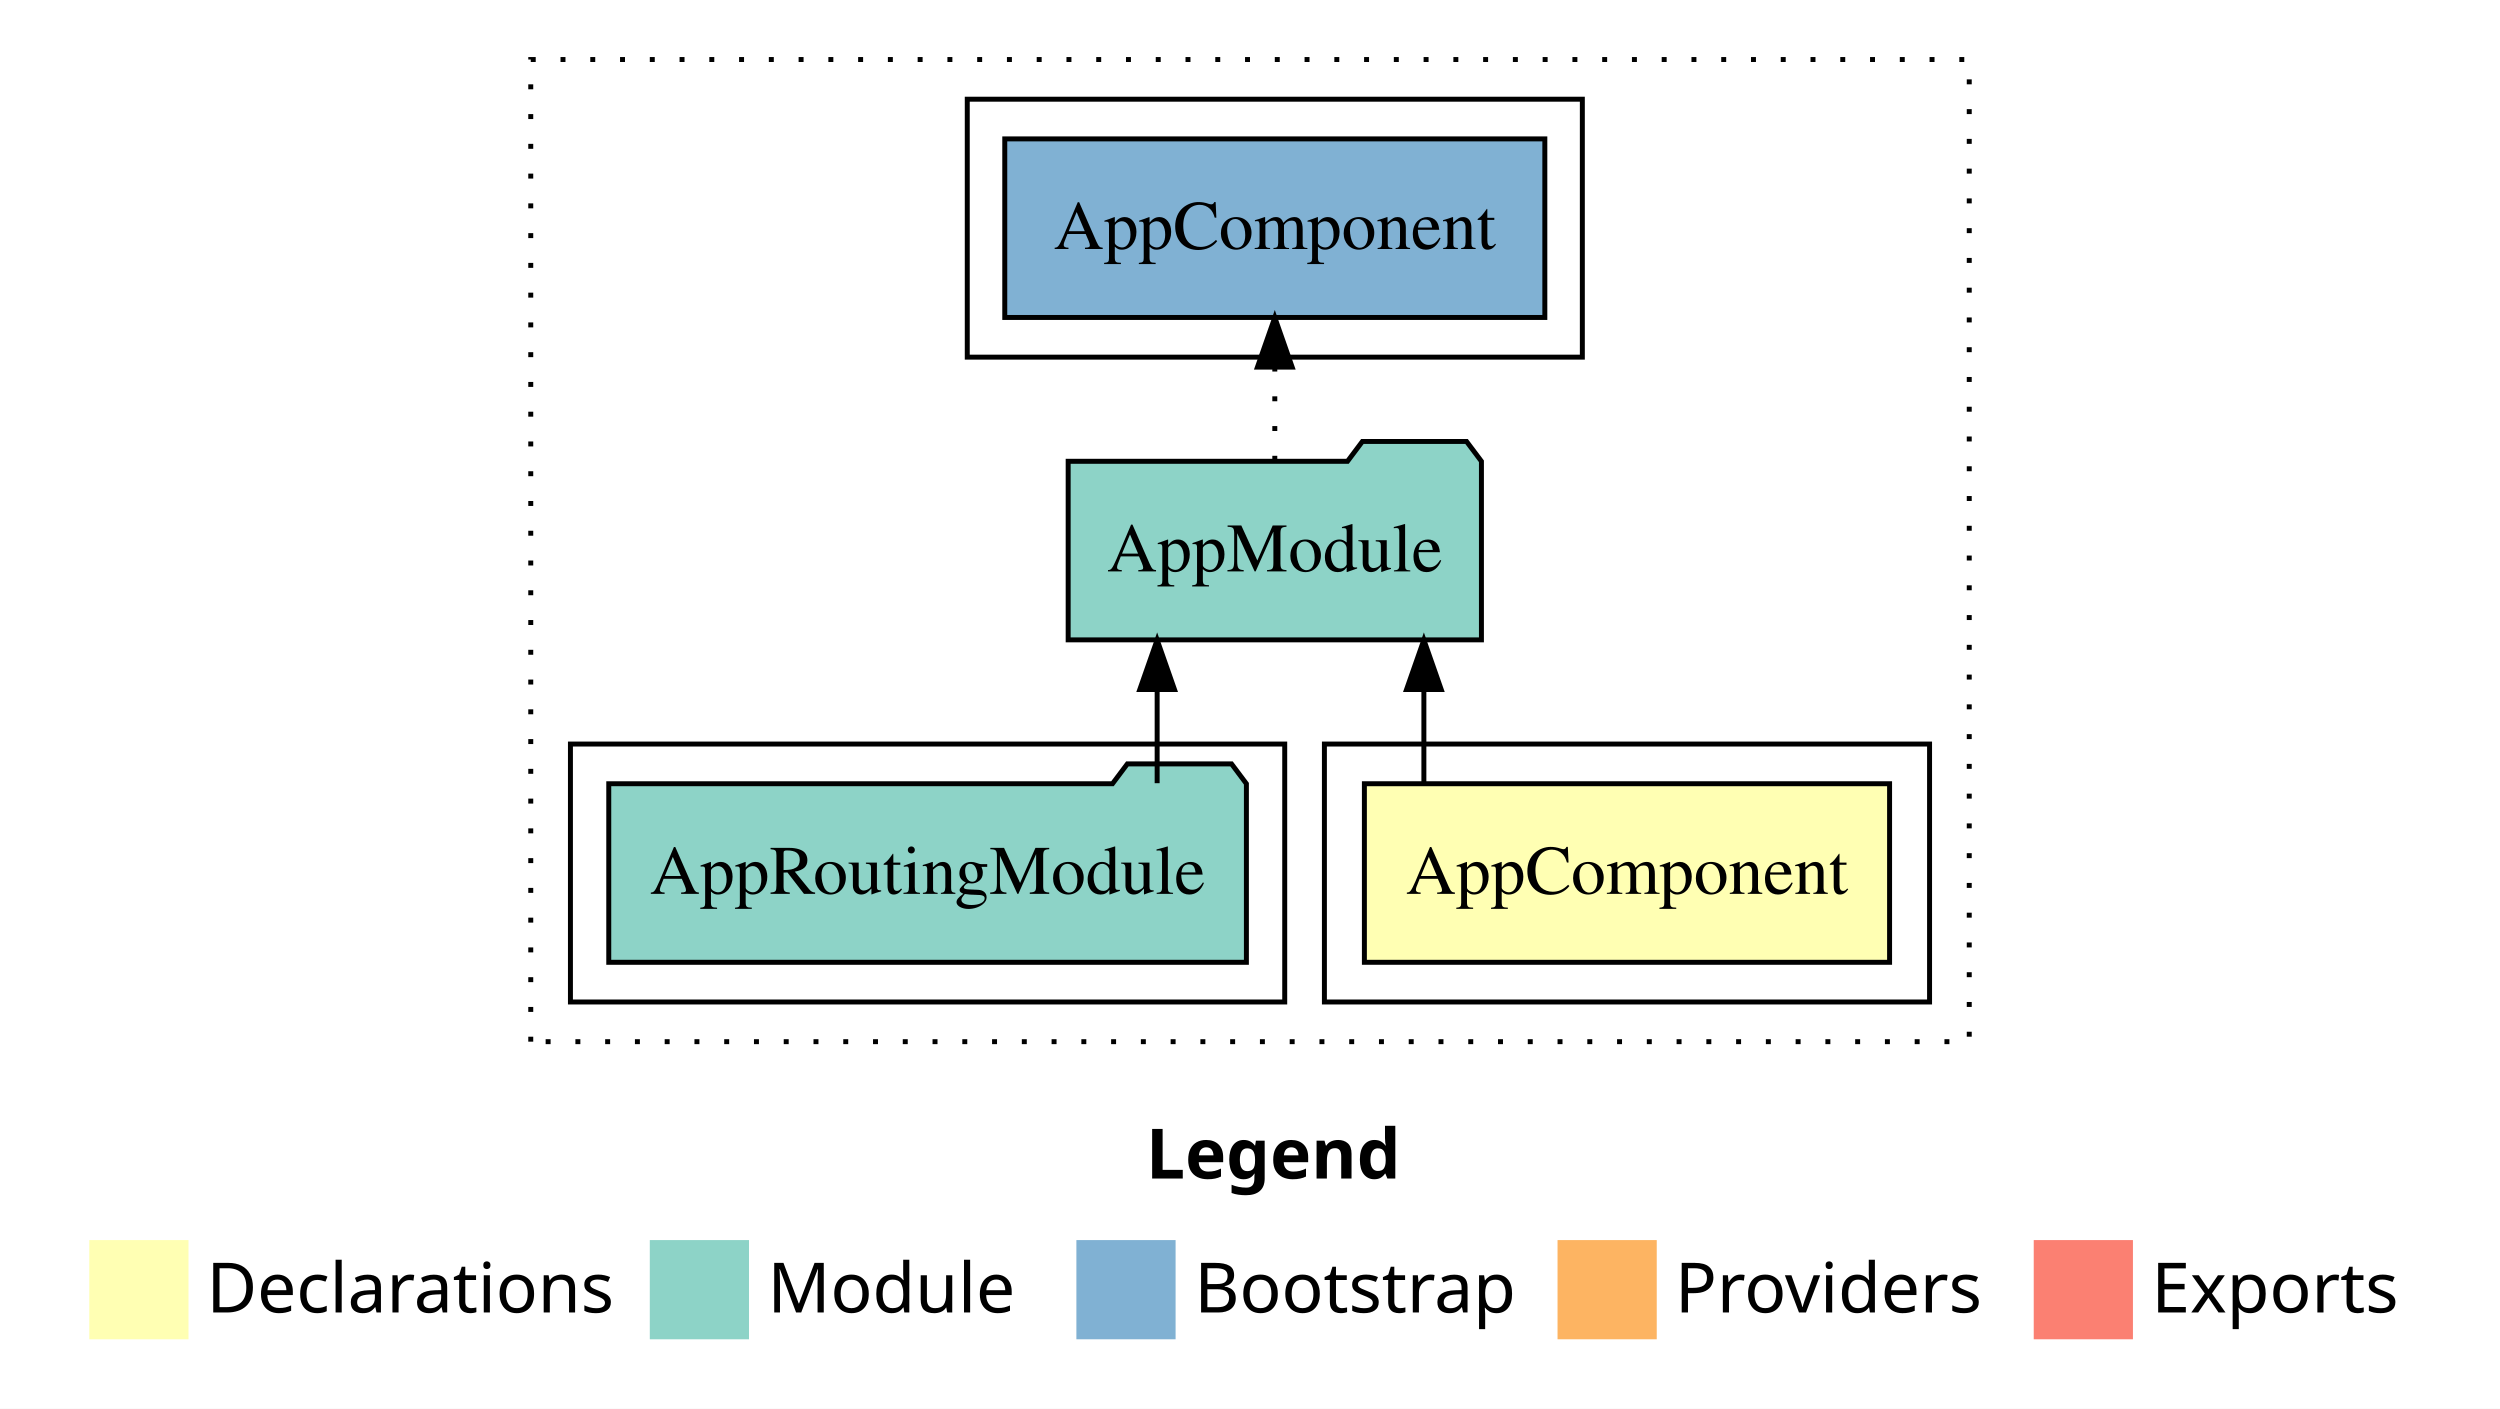
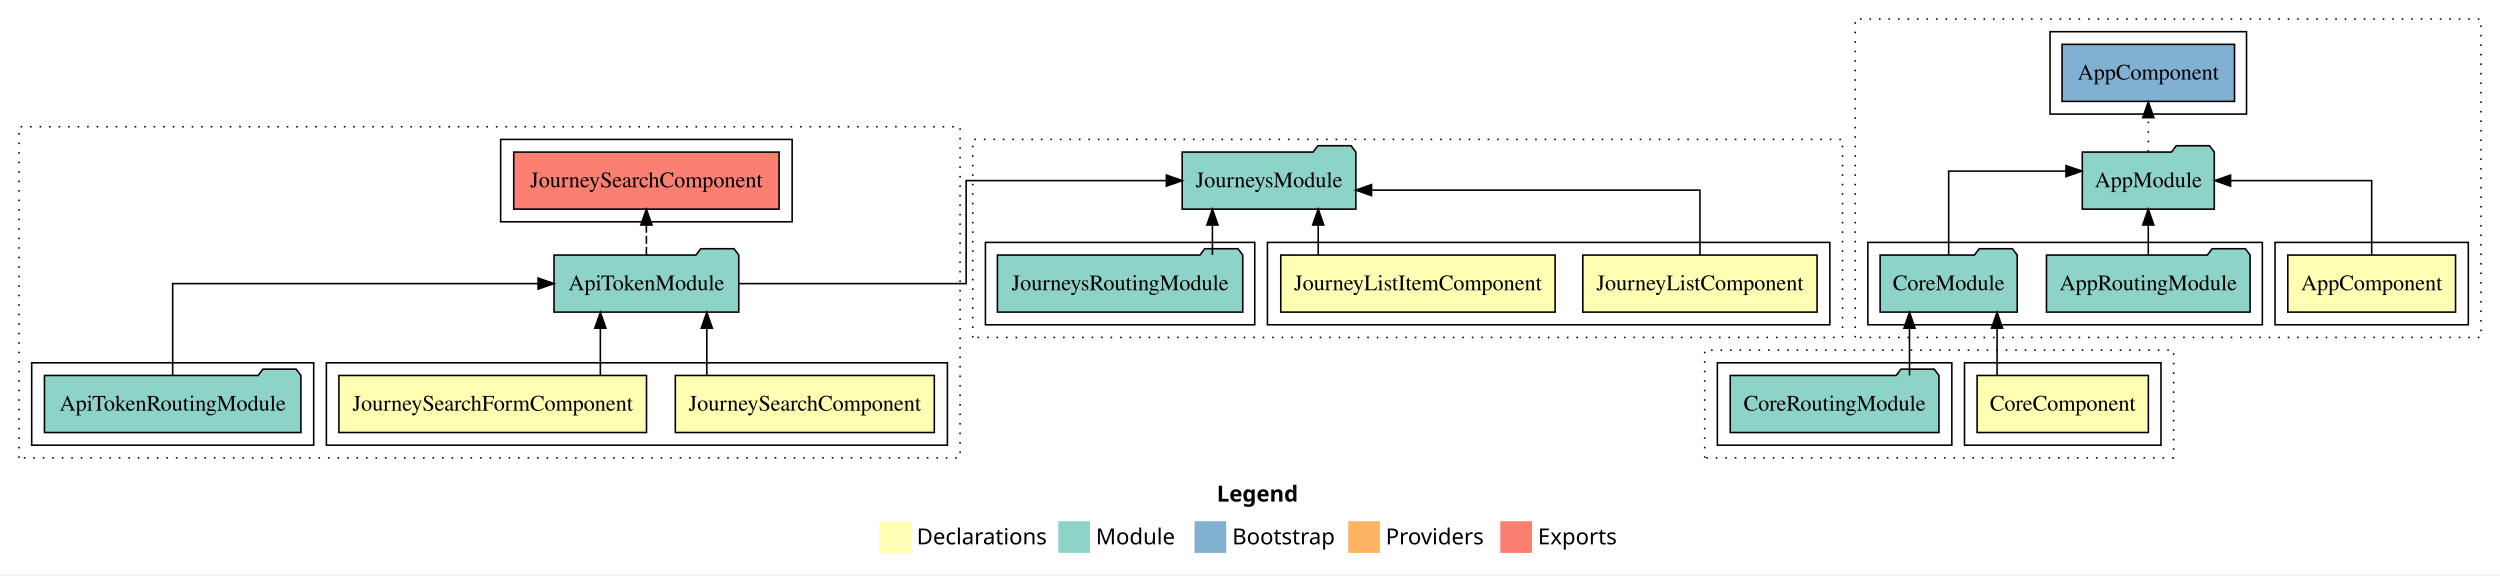
- <svg xmlns="http://www.w3.org/2000/svg" width="504pt" height="284pt" viewBox="0.00 0.00 504.00 284.00">
-   <g id="graph0" class="graph" transform="scale(1 1) rotate(0) translate(4 280)">
-     <polygon fill="#ffffff" stroke="transparent" points="-4,4 -4,-280 500,-280 500,4 -4,4" />
-     <text text-anchor="start" x="227.009" y="-42.4" font-family="sans-serif" font-weight="bold" font-size="14.00" fill="#000000">Legend</text>
-     <polygon fill="#ffffb3" stroke="transparent" points="14,-10 14,-30 34,-30 34,-10 14,-10" />
-     <text text-anchor="start" x="37.629" y="-15.4" font-family="sans-serif" font-size="14.00" fill="#000000">  Declarations</text>
-     <polygon fill="#8dd3c7" stroke="transparent" points="127,-10 127,-30 147,-30 147,-10 127,-10" />
-     <text text-anchor="start" x="150.725" y="-15.4" font-family="sans-serif" font-size="14.00" fill="#000000">  Module</text>
-     <polygon fill="#80b1d3" stroke="transparent" points="213,-10 213,-30 233,-30 233,-10 213,-10" />
-     <text text-anchor="start" x="236.781" y="-15.4" font-family="sans-serif" font-size="14.00" fill="#000000">  Bootstrap</text>
-     <polygon fill="#fdb462" stroke="transparent" points="310,-10 310,-30 330,-30 330,-10 310,-10" />
-     <text text-anchor="start" x="333.673" y="-15.4" font-family="sans-serif" font-size="14.00" fill="#000000">  Providers</text>
-     <polygon fill="#fb8072" stroke="transparent" points="406,-10 406,-30 426,-30 426,-10 406,-10" />
-     <text text-anchor="start" x="429.726" y="-15.4" font-family="sans-serif" font-size="14.00" fill="#000000">  Exports</text>
+ <svg xmlns="http://www.w3.org/2000/svg" width="1578pt" height="363pt" viewBox="0.00 0.00 1578.00 363.00">
+   <g id="graph0" class="graph" transform="scale(1 1) rotate(0) translate(4 359)">
+     <polygon fill="#ffffff" stroke="transparent" points="-4,4 -4,-359 1574,-359 1574,4 -4,4" />
+     <text text-anchor="start" x="764.009" y="-42.4" font-family="sans-serif" font-weight="bold" font-size="14.00" fill="#000000">Legend</text>
+     <polygon fill="#ffffb3" stroke="transparent" points="551,-10 551,-30 571,-30 571,-10 551,-10" />
+     <text text-anchor="start" x="574.629" y="-15.4" font-family="sans-serif" font-size="14.00" fill="#000000">  Declarations</text>
+     <polygon fill="#8dd3c7" stroke="transparent" points="664,-10 664,-30 684,-30 684,-10 664,-10" />
+     <text text-anchor="start" x="687.725" y="-15.4" font-family="sans-serif" font-size="14.00" fill="#000000">  Module</text>
+     <polygon fill="#80b1d3" stroke="transparent" points="750,-10 750,-30 770,-30 770,-10 750,-10" />
+     <text text-anchor="start" x="773.781" y="-15.4" font-family="sans-serif" font-size="14.00" fill="#000000">  Bootstrap</text>
+     <polygon fill="#fdb462" stroke="transparent" points="847,-10 847,-30 867,-30 867,-10 847,-10" />
+     <text text-anchor="start" x="870.673" y="-15.4" font-family="sans-serif" font-size="14.00" fill="#000000">  Providers</text>
+     <polygon fill="#fb8072" stroke="transparent" points="943,-10 943,-30 963,-30 963,-10 943,-10" />
+     <text text-anchor="start" x="966.726" y="-15.4" font-family="sans-serif" font-size="14.00" fill="#000000">  Exports</text>
    <g id="clust1" class="cluster">
-       <polygon fill="none" stroke="#000000" stroke-dasharray="1,5" points="103,-70 103,-268 393,-268 393,-70 103,-70" />
+       <polygon fill="none" stroke="#000000" stroke-dasharray="1,5" points="8,-70 8,-279 602,-279 602,-70 8,-70" />
    </g>
    <g id="clust2" class="cluster">
-       <polygon fill="none" stroke="#000000" points="263,-78 263,-130 385,-130 385,-78 263,-78" />
+       <polygon fill="none" stroke="#000000" points="202,-78 202,-130 594,-130 594,-78 202,-78" />
    </g>
-     <g id="clust4" class="cluster">
-       <polygon fill="none" stroke="#000000" points="111,-78 111,-130 255,-130 255,-78 111,-78" />
+     <g id="clust5" class="cluster">
+       <polygon fill="none" stroke="#000000" points="16,-78 16,-130 194,-130 194,-78 16,-78" />
    </g>
    <g id="clust6" class="cluster">
-       <polygon fill="none" stroke="#000000" points="191,-208 191,-260 315,-260 315,-208 191,-208" />
+       <polygon fill="none" stroke="#000000" points="312,-219 312,-271 496,-271 496,-219 312,-219" />
+     </g>
+     <g id="clust15" class="cluster">
+       <polygon fill="none" stroke="#000000" stroke-dasharray="1,5" points="1167,-146 1167,-347 1562,-347 1562,-146 1167,-146" />
+     </g>
+     <g id="clust16" class="cluster">
+       <polygon fill="none" stroke="#000000" points="1432,-154 1432,-206 1554,-206 1554,-154 1432,-154" />
+     </g>
+     <g id="clust18" class="cluster">
+       <polygon fill="none" stroke="#000000" points="1175,-154 1175,-206 1424,-206 1424,-154 1175,-154" />
+     </g>
+     <g id="clust20" class="cluster">
+       <polygon fill="none" stroke="#000000" points="1290,-287 1290,-339 1414,-339 1414,-287 1290,-287" />
+     </g>
+     <g id="clust28" class="cluster">
+       <polygon fill="none" stroke="#000000" stroke-dasharray="1,5" points="1072,-70 1072,-138 1368,-138 1368,-70 1072,-70" />
+     </g>
+     <g id="clust29" class="cluster">
+       <polygon fill="none" stroke="#000000" points="1236,-78 1236,-130 1360,-130 1360,-78 1236,-78" />
+     </g>
+     <g id="clust31" class="cluster">
+       <polygon fill="none" stroke="#000000" points="1080,-78 1080,-130 1228,-130 1228,-78 1080,-78" />
+     </g>
+     <g id="clust41" class="cluster">
+       <polygon fill="none" stroke="#000000" stroke-dasharray="1,5" points="610,-146 610,-271 1159,-271 1159,-146 610,-146" />
+     </g>
+     <g id="clust42" class="cluster">
+       <polygon fill="none" stroke="#000000" points="796,-154 796,-206 1151,-206 1151,-154 796,-154" />
+     </g>
+     <g id="clust45" class="cluster">
+       <polygon fill="none" stroke="#000000" points="618,-154 618,-206 788,-206 788,-154 618,-154" />
    </g>
    <g id="node1" class="node">
-       <polygon fill="#ffffb3" stroke="#000000" points="376.94,-122 271.06,-122 271.06,-86 376.94,-86 376.94,-122" />
-       <text text-anchor="middle" x="324" y="-99.8" font-family="Times,serif" font-size="14.00" fill="#000000">AppComponent</text>
+       <polygon fill="#ffffb3" stroke="#000000" points="585.739,-122 422.261,-122 422.261,-86 585.739,-86 585.739,-122" />
+       <text text-anchor="middle" x="504" y="-99.8" font-family="Times,serif" font-size="14.00" fill="#000000">JourneySearchComponent</text>
+     </g>
+     <g id="node3" class="node">
+       <polygon fill="#8dd3c7" stroke="#000000" points="462.315,-198 459.315,-202 438.315,-202 435.315,-198 345.685,-198 345.685,-162 462.315,-162 462.315,-198" />
+       <text text-anchor="middle" x="404" y="-175.8" font-family="Times,serif" font-size="14.00" fill="#000000">ApiTokenModule</text>
+     </g>
+     <g id="edge1" class="edge">
+       <path fill="none" stroke="#000000" d="M442.144,-122.011C442.144,-122.011 442.144,-151.855 442.144,-151.855" />
+       <polygon fill="#000000" stroke="#000000" points="438.644,-151.855 442.144,-161.855 445.644,-151.855 438.644,-151.855" />
    </g>
    <g id="node2" class="node">
-       <polygon fill="#8dd3c7" stroke="#000000" points="294.657,-187 291.657,-191 270.657,-191 267.657,-187 211.343,-187 211.343,-151 294.657,-151 294.657,-187" />
-       <text text-anchor="middle" x="253" y="-164.8" font-family="Times,serif" font-size="14.00" fill="#000000">AppModule</text>
+       <polygon fill="#ffffb3" stroke="#000000" points="404.073,-122 209.927,-122 209.927,-86 404.073,-86 404.073,-122" />
+       <text text-anchor="middle" x="307" y="-99.8" font-family="Times,serif" font-size="14.00" fill="#000000">JourneySearchFormComponent</text>
    </g>
-     <g id="edge1" class="edge">
-       <path fill="none" stroke="#000000" d="M283.054,-122.106C283.054,-122.106 283.054,-140.991 283.054,-140.991" />
-       <polygon fill="#000000" stroke="#000000" points="279.554,-140.991 283.054,-150.991 286.554,-140.991 279.554,-140.991" />
+     <g id="edge2" class="edge">
+       <path fill="none" stroke="#000000" d="M374.94,-122.011C374.94,-122.011 374.94,-151.855 374.94,-151.855" />
+       <polygon fill="#000000" stroke="#000000" points="371.44,-151.855 374.94,-161.855 378.44,-151.855 371.44,-151.855" />
+     </g>
+     <g id="node5" class="node">
+       <polygon fill="#fb8072" stroke="#000000" points="487.739,-263 320.261,-263 320.261,-227 487.739,-227 487.739,-263" />
+       <text text-anchor="middle" x="404" y="-240.8" font-family="Times,serif" font-size="14.00" fill="#000000">JourneySearchComponent </text>
+     </g>
+     <g id="edge4" class="edge">
+       <path fill="none" stroke="#000000" stroke-dasharray="5,2" d="M404,-198.106C404,-198.106 404,-216.991 404,-216.991" />
+       <polygon fill="#000000" stroke="#000000" points="400.5,-216.991 404,-226.991 407.5,-216.991 400.5,-216.991" />
+     </g>
+     <g id="node15" class="node">
+       <polygon fill="#8dd3c7" stroke="#000000" points="851.815,-263 848.815,-267 827.815,-267 824.815,-263 742.185,-263 742.185,-227 851.815,-227 851.815,-263" />
+       <text text-anchor="middle" x="797" y="-240.8" font-family="Times,serif" font-size="14.00" fill="#000000">JourneysModule</text>
+     </g>
+     <g id="edge13" class="edge">
+       <path fill="none" stroke="#000000" d="M462.377,-180C521.984,-180 605.827,-180 605.827,-180 605.827,-180 605.827,-245 605.827,-245 605.827,-245 732.217,-245 732.217,-245" />
+       <polygon fill="#000000" stroke="#000000" points="732.217,-248.5 742.217,-245 732.217,-241.5 732.217,-248.5" />
    </g>
    <g id="node4" class="node">
-       <polygon fill="#80b1d3" stroke="#000000" points="307.439,-252 198.561,-252 198.561,-216 307.439,-216 307.439,-252" />
-       <text text-anchor="middle" x="253" y="-229.8" font-family="Times,serif" font-size="14.00" fill="#000000">AppComponent </text>
+       <polygon fill="#8dd3c7" stroke="#000000" points="185.933,-122 182.933,-126 161.933,-126 158.933,-122 24.067,-122 24.067,-86 185.933,-86 185.933,-122" />
+       <text text-anchor="middle" x="105" y="-99.8" font-family="Times,serif" font-size="14.00" fill="#000000">ApiTokenRoutingModule</text>
    </g>
    <g id="edge3" class="edge">
-       <path fill="none" stroke="#000000" stroke-dasharray="1,5" d="M253,-187.106C253,-187.106 253,-205.991 253,-205.991" />
-       <polygon fill="#000000" stroke="#000000" points="249.5,-205.991 253,-215.991 256.5,-205.991 249.5,-205.991" />
+       <path fill="none" stroke="#000000" d="M105,-122.011C105,-144.485 105,-180 105,-180 105,-180 335.64,-180 335.64,-180" />
+       <polygon fill="#000000" stroke="#000000" points="335.64,-183.5 345.64,-180 335.64,-176.5 335.64,-183.5" />
    </g>
-     <g id="node3" class="node">
-       <polygon fill="#8dd3c7" stroke="#000000" points="247.274,-122 244.274,-126 223.274,-126 220.274,-122 118.726,-122 118.726,-86 247.274,-86 247.274,-122" />
-       <text text-anchor="middle" x="183" y="-99.8" font-family="Times,serif" font-size="14.00" fill="#000000">AppRoutingModule</text>
+     <g id="node6" class="node">
+       <polygon fill="#ffffb3" stroke="#000000" points="1545.94,-198 1440.06,-198 1440.06,-162 1545.94,-162 1545.94,-198" />
+       <text text-anchor="middle" x="1493" y="-175.8" font-family="Times,serif" font-size="14.00" fill="#000000">AppComponent</text>
    </g>
-     <g id="edge2" class="edge">
-       <path fill="none" stroke="#000000" d="M229.28,-122.106C229.28,-122.106 229.28,-140.991 229.28,-140.991" />
-       <polygon fill="#000000" stroke="#000000" points="225.78,-140.991 229.28,-150.991 232.78,-140.991 225.78,-140.991" />
+     <g id="node7" class="node">
+       <polygon fill="#8dd3c7" stroke="#000000" points="1393.657,-263 1390.657,-267 1369.657,-267 1366.657,-263 1310.343,-263 1310.343,-227 1393.657,-227 1393.657,-263" />
+       <text text-anchor="middle" x="1352" y="-240.8" font-family="Times,serif" font-size="14.00" fill="#000000">AppModule</text>
+     </g>
+     <g id="edge5" class="edge">
+       <path fill="none" stroke="#000000" d="M1493,-198.106C1493,-217.339 1493,-245 1493,-245 1493,-245 1403.923,-245 1403.923,-245" />
+       <polygon fill="#000000" stroke="#000000" points="1403.923,-241.5 1393.923,-245 1403.923,-248.5 1403.923,-241.5" />
+     </g>
+     <g id="node10" class="node">
+       <polygon fill="#80b1d3" stroke="#000000" points="1406.439,-331 1297.561,-331 1297.561,-295 1406.439,-295 1406.439,-331" />
+       <text text-anchor="middle" x="1352" y="-308.8" font-family="Times,serif" font-size="14.00" fill="#000000">AppComponent </text>
+     </g>
+     <g id="edge8" class="edge">
+       <path fill="none" stroke="#000000" stroke-dasharray="1,5" d="M1352,-263.223C1352,-263.223 1352,-284.727 1352,-284.727" />
+       <polygon fill="#000000" stroke="#000000" points="1348.5,-284.727 1352,-294.727 1355.5,-284.727 1348.5,-284.727" />
+     </g>
+     <g id="node8" class="node">
+       <polygon fill="#8dd3c7" stroke="#000000" points="1416.274,-198 1413.274,-202 1392.274,-202 1389.274,-198 1287.726,-198 1287.726,-162 1416.274,-162 1416.274,-198" />
+       <text text-anchor="middle" x="1352" y="-175.8" font-family="Times,serif" font-size="14.00" fill="#000000">AppRoutingModule</text>
+     </g>
+     <g id="edge6" class="edge">
+       <path fill="none" stroke="#000000" d="M1352,-198.106C1352,-198.106 1352,-216.991 1352,-216.991" />
+       <polygon fill="#000000" stroke="#000000" points="1348.5,-216.991 1352,-226.991 1355.5,-216.991 1348.5,-216.991" />
+     </g>
+     <g id="node9" class="node">
+       <polygon fill="#8dd3c7" stroke="#000000" points="1269.262,-198 1266.262,-202 1245.262,-202 1242.262,-198 1182.738,-198 1182.738,-162 1269.262,-162 1269.262,-198" />
+       <text text-anchor="middle" x="1226" y="-175.8" font-family="Times,serif" font-size="14.00" fill="#000000">CoreModule</text>
+     </g>
+     <g id="edge7" class="edge">
+       <path fill="none" stroke="#000000" d="M1226,-198.284C1226,-219.321 1226,-251 1226,-251 1226,-251 1300.044,-251 1300.044,-251" />
+       <polygon fill="#000000" stroke="#000000" points="1300.044,-254.5 1310.044,-251 1300.044,-247.5 1300.044,-254.5" />
+     </g>
+     <g id="node11" class="node">
+       <polygon fill="#ffffb3" stroke="#000000" points="1352.045,-122 1243.955,-122 1243.955,-86 1352.045,-86 1352.045,-122" />
+       <text text-anchor="middle" x="1298" y="-99.8" font-family="Times,serif" font-size="14.00" fill="#000000">CoreComponent</text>
+     </g>
+     <g id="edge9" class="edge">
+       <path fill="none" stroke="#000000" d="M1256.554,-122.011C1256.554,-122.011 1256.554,-151.855 1256.554,-151.855" />
+       <polygon fill="#000000" stroke="#000000" points="1253.054,-151.855 1256.554,-161.855 1260.054,-151.855 1253.054,-151.855" />
+     </g>
+     <g id="node12" class="node">
+       <polygon fill="#8dd3c7" stroke="#000000" points="1219.88,-122 1216.88,-126 1195.88,-126 1192.88,-122 1088.12,-122 1088.12,-86 1219.88,-86 1219.88,-122" />
+       <text text-anchor="middle" x="1154" y="-99.8" font-family="Times,serif" font-size="14.00" fill="#000000">CoreRoutingModule</text>
+     </g>
+     <g id="edge10" class="edge">
+       <path fill="none" stroke="#000000" d="M1201.28,-122.011C1201.28,-122.011 1201.28,-151.855 1201.28,-151.855" />
+       <polygon fill="#000000" stroke="#000000" points="1197.78,-151.855 1201.28,-161.855 1204.78,-151.855 1197.78,-151.855" />
+     </g>
+     <g id="node13" class="node">
+       <polygon fill="#ffffb3" stroke="#000000" points="1142.931,-198 995.069,-198 995.069,-162 1142.931,-162 1142.931,-198" />
+       <text text-anchor="middle" x="1069" y="-175.8" font-family="Times,serif" font-size="14.00" fill="#000000">JourneyListComponent</text>
+     </g>
+     <g id="edge11" class="edge">
+       <path fill="none" stroke="#000000" d="M1069,-198.023C1069,-215.373 1069,-239 1069,-239 1069,-239 861.716,-239 861.716,-239" />
+       <polygon fill="#000000" stroke="#000000" points="861.716,-235.5 851.716,-239 861.716,-242.5 861.716,-235.5" />
+     </g>
+     <g id="node14" class="node">
+       <polygon fill="#ffffb3" stroke="#000000" points="977.587,-198 804.413,-198 804.413,-162 977.587,-162 977.587,-198" />
+       <text text-anchor="middle" x="891" y="-175.8" font-family="Times,serif" font-size="14.00" fill="#000000">JourneyListItemComponent</text>
+     </g>
+     <g id="edge12" class="edge">
+       <path fill="none" stroke="#000000" d="M828.057,-198.106C828.057,-198.106 828.057,-216.991 828.057,-216.991" />
+       <polygon fill="#000000" stroke="#000000" points="824.557,-216.991 828.057,-226.991 831.557,-216.991 824.557,-216.991" />
+     </g>
+     <g id="node16" class="node">
+       <polygon fill="#8dd3c7" stroke="#000000" points="780.433,-198 777.433,-202 756.433,-202 753.433,-198 625.567,-198 625.567,-162 780.433,-162 780.433,-198" />
+       <text text-anchor="middle" x="703" y="-175.8" font-family="Times,serif" font-size="14.00" fill="#000000">JourneysRoutingModule</text>
+     </g>
+     <g id="edge14" class="edge">
+       <path fill="none" stroke="#000000" d="M761.279,-198.106C761.279,-198.106 761.279,-216.991 761.279,-216.991" />
+       <polygon fill="#000000" stroke="#000000" points="757.779,-216.991 761.279,-226.991 764.779,-216.991 757.779,-216.991" />
    </g>
  </g>
</svg>
